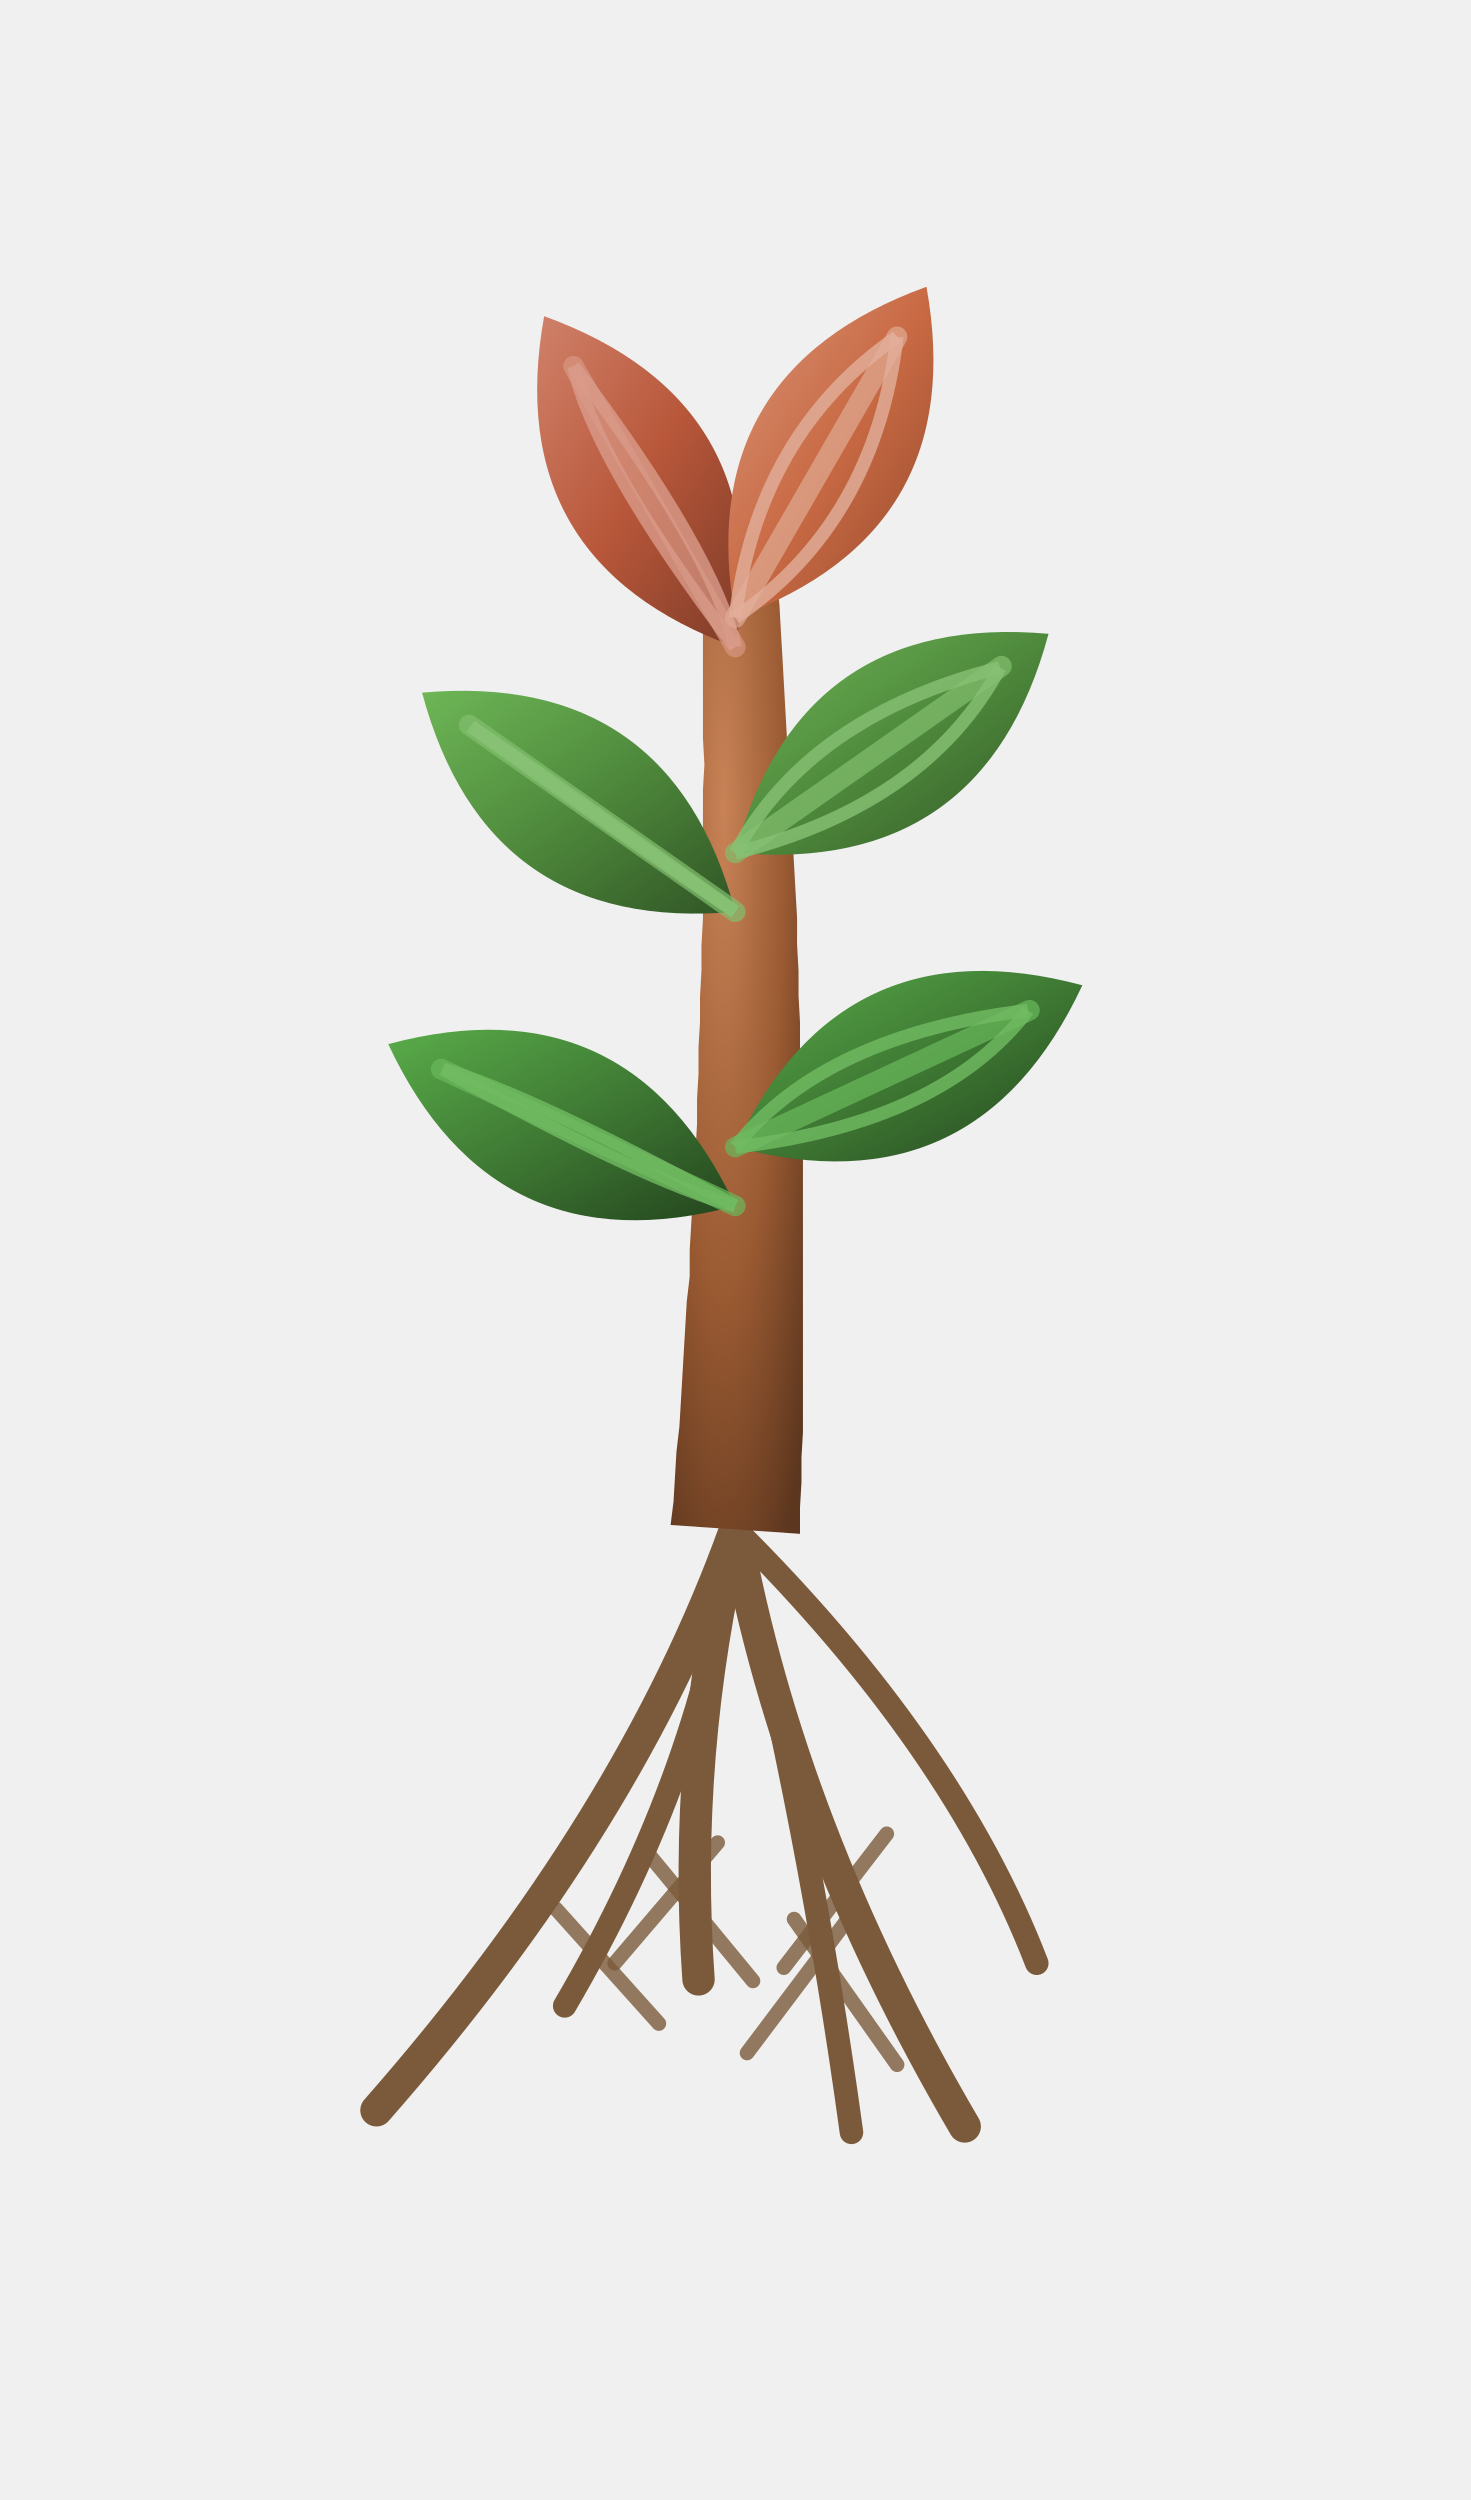
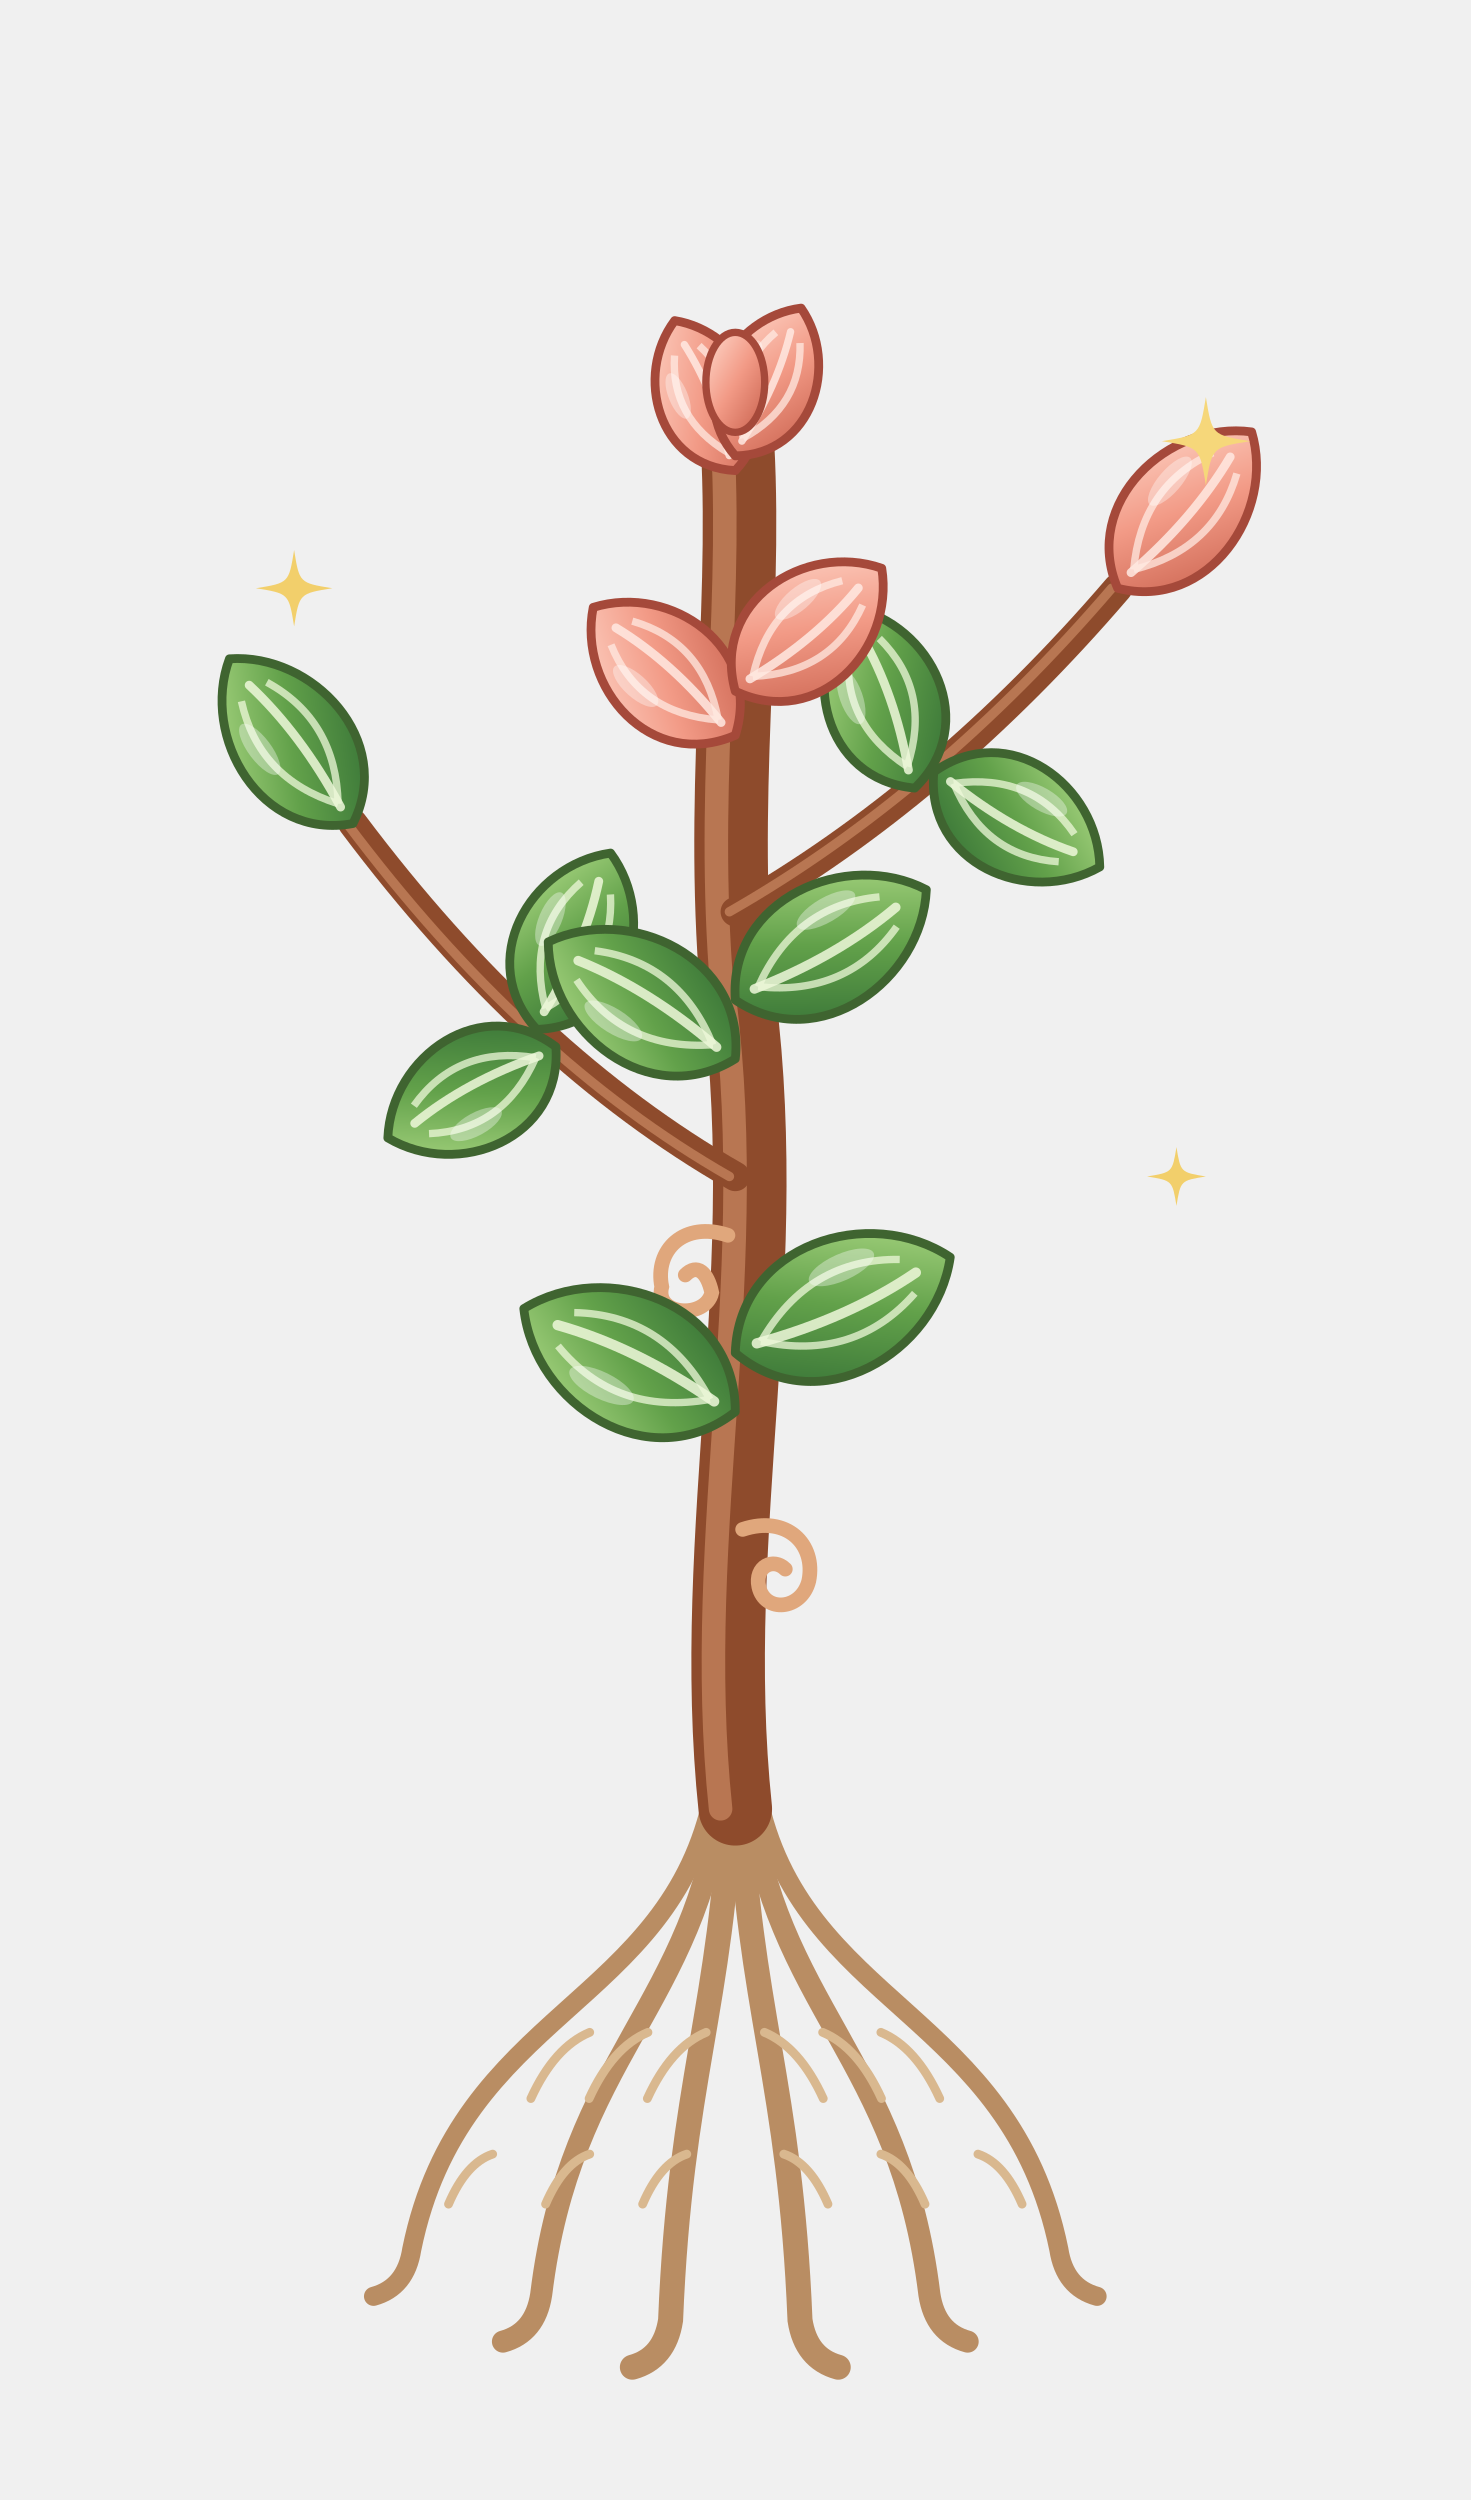
<svg xmlns="http://www.w3.org/2000/svg" viewBox="0 0 100 170">
  <defs>
-     <radialGradient id="r149" cx="0.4" cy="0.3" r=".85">
-       <stop offset="0" stop-color="#c88256" />
-       <stop offset=".55" stop-color="#9a5a32" />
-       <stop offset="1" stop-color="#5c361e" />
-     </radialGradient>
-     <linearGradient id="l150" x1="0" y1="0" x2="1" y2="1">
-       <stop offset="0" stop-color="#59ac49" />
-       <stop offset=".5" stop-color="#3f7a34" />
-       <stop offset="1" stop-color="#23441d" />
+     <linearGradient id="g0" x1="0" y1="0" x2="1" y2="0">
+       <stop offset="0" stop-color="#b8714a" />
+       <stop offset="1" stop-color="#7a3f25" />
    </linearGradient>
-     <linearGradient id="l151" x1="0" y1="0" x2="1" y2="1">
-       <stop offset="0" stop-color="#59ac49" />
-       <stop offset=".5" stop-color="#3f7a34" />
-       <stop offset="1" stop-color="#23441d" />
+     <linearGradient id="g1" x1="0" y1="0" x2="1" y2="1">
+       <stop offset="0" stop-color="#b6e08c" />
+       <stop offset="0.5" stop-color="#62a14a" />
+       <stop offset="1" stop-color="#2f6a33" />
    </linearGradient>
-     <linearGradient id="l152" x1="0" y1="0" x2="1" y2="1">
-       <stop offset="0" stop-color="#6eb657" />
-       <stop offset=".5" stop-color="#4f8a3c" />
-       <stop offset="1" stop-color="#305525" />
-     </linearGradient>
-     <linearGradient id="l153" x1="0" y1="0" x2="1" y2="1">
-       <stop offset="0" stop-color="#6eb657" />
-       <stop offset=".5" stop-color="#4f8a3c" />
-       <stop offset="1" stop-color="#305525" />
-     </linearGradient>
-     <linearGradient id="l154" x1="0" y1="0" x2="1" y2="1">
-       <stop offset="0" stop-color="#d0816a" />
-       <stop offset=".5" stop-color="#b8573a" />
-       <stop offset="1" stop-color="#7e3b28" />
-     </linearGradient>
-     <linearGradient id="l155" x1="0" y1="0" x2="1" y2="1">
-       <stop offset="0" stop-color="#d9967b" />
-       <stop offset=".5" stop-color="#c96a44" />
-       <stop offset="1" stop-color="#95492b" />
+     <linearGradient id="g2" x1="0" y1="0" x2="1" y2="1">
+       <stop offset="0" stop-color="#ffd9cc" />
+       <stop offset="0.5" stop-color="#f29a86" />
+       <stop offset="1" stop-color="#c8604c" />
    </linearGradient>
  </defs>
-   <path d="M50 104 Q42.9 123.8 25.6 143.5" stroke="#7a5a3a" stroke-width="2.2" fill="none" stroke-linecap="round" />
-   <path d="M37.8 129.8 l7 7.8" stroke="#7a5a3a" stroke-width="1" fill="none" stroke-linecap="round" opacity=".8" />
-   <path d="M50 104 Q47.9 120.2 38.4 136.4" stroke="#7a5a3a" stroke-width="1.6" fill="none" stroke-linecap="round" />
-   <path d="M44.2 126.2 l7 8.5" stroke="#7a5a3a" stroke-width="1" fill="none" stroke-linecap="round" opacity=".8" />
-   <path d="M50 104 Q46.4 119.3 47.5 134.6" stroke="#7a5a3a" stroke-width="2.2" fill="none" stroke-linecap="round" />
-   <path d="M48.8 125.3 l-7 8.2" stroke="#7a5a3a" stroke-width="1" fill="none" stroke-linecap="round" opacity=".8" />
-   <path d="M50 104 Q55.1 124.5 57.9 145.0" stroke="#7a5a3a" stroke-width="1.6" fill="none" stroke-linecap="round" />
-   <path d="M54.0 130.5 l7 9.9" stroke="#7a5a3a" stroke-width="1" fill="none" stroke-linecap="round" opacity=".8" />
-   <path d="M50 104 Q53.7 124.3 65.6 144.6" stroke="#7a5a3a" stroke-width="2.2" fill="none" stroke-linecap="round" />
-   <path d="M57.8 130.3 l-7 9.3" stroke="#7a5a3a" stroke-width="1" fill="none" stroke-linecap="round" opacity=".8" />
-   <path d="M50 104 Q64.8 118.7 70.5 133.5" stroke="#7a5a3a" stroke-width="1.6" fill="none" stroke-linecap="round" />
-   <path d="M60.3 124.7 l-7 9.1" stroke="#7a5a3a" stroke-width="1" fill="none" stroke-linecap="round" opacity=".8" />
-   <path d="M54.4 104.3 L54.4 102.5 L54.5 100.8 L54.5 99.1 L54.6 97.4 L54.6 95.7 L54.6 93.9 L54.6 92.2 L54.6 90.5 L54.6 88.7 L54.6 87.0 L54.6 85.2 L54.6 83.5 L54.6 81.8 L54.6 80.0 L54.6 78.3 L54.6 76.5 L54.5 74.8 L54.5 73.0 L54.4 71.3 L54.4 69.5 L54.3 67.7 L54.3 66.0 L54.2 64.2 L54.2 62.4 L54.1 60.7 L54.0 58.9 L53.9 57.1 L53.8 55.4 L53.7 53.6 L53.6 51.8 L53.5 50.0 L53.4 48.2 L53.3 46.4 L53.2 44.6 L53.1 42.9 L53.0 41.1 L52.8 39.3 L52.7 37.5 L52.5 35.7 L52.4 33.9 L47.6 34.1 L47.7 35.9 L47.7 37.7 L47.7 39.5 L47.8 41.3 L47.8 43.1 L47.8 44.9 L47.8 46.6 L47.8 48.4 L47.8 50.2 L47.9 52.0 L47.8 53.7 L47.8 55.5 L47.8 57.2 L47.8 59.0 L47.8 60.8 L47.8 62.5 L47.7 64.3 L47.7 66.0 L47.6 67.8 L47.6 69.5 L47.5 71.2 L47.5 73.0 L47.4 74.7 L47.4 76.4 L47.3 78.2 L47.2 79.9 L47.1 81.6 L47.0 83.3 L46.9 85.0 L46.9 86.8 L46.7 88.5 L46.6 90.2 L46.5 91.9 L46.4 93.6 L46.3 95.3 L46.2 97.0 L46.0 98.7 L45.9 100.4 L45.8 102.1 L45.6 103.7Z" fill="url(#r149)" />
-   <path d="M50.0 82.0 Q42.8 66.6 26.4 71.0 Q33.6 86.4 50.0 82.0Z" fill="url(#l150)" />
-   <path d="M50.0 82.0 L30.0 72.7" stroke="#6ab95b" stroke-width="1.4" opacity=".7" stroke-linecap="round" />
-   <path d="M50 82 Q36.0 74.4 30.1 72.7" stroke="#70bc62" stroke-width=".9" fill="none" opacity=".8" />
-   <path d="M50 82 Q44.0 80.4 30.1 72.7" stroke="#70bc62" stroke-width=".9" fill="none" opacity=".8" />
-   <path d="M50.0 78.0 Q66.4 82.4 73.6 67.0 Q57.2 62.6 50.0 78.0Z" fill="url(#l151)" />
-   <path d="M50.0 78.0 L70.0 68.7" stroke="#6ab95b" stroke-width="1.4" opacity=".7" stroke-linecap="round" />
-   <path d="M50 78 Q56.0 70.4 69.9 68.7" stroke="#70bc62" stroke-width=".9" fill="none" opacity=".8" />
-   <path d="M50 78 Q64.0 76.4 69.9 68.7" stroke="#70bc62" stroke-width=".9" fill="none" opacity=".8" />
-   <path d="M50.0 62.0 Q45.6 45.6 28.7 47.1 Q33.1 63.5 50.0 62.0Z" fill="url(#l152)" />
-   <path d="M50.0 62.0 L31.9 49.3" stroke="#81bf6d" stroke-width="1.4" opacity=".7" stroke-linecap="round" />
-   <path d="M50 62 Q37.0 52.7 32.0 49.4" stroke="#87c274" stroke-width=".9" fill="none" opacity=".8" />
-   <path d="M50 62 Q45.0 58.7 32.0 49.4" stroke="#87c274" stroke-width=".9" fill="none" opacity=".8" />
-   <path d="M50.0 58.0 Q66.9 59.5 71.3 43.1 Q54.4 41.6 50.0 58.0Z" fill="url(#l153)" />
-   <path d="M50.0 58.0 L68.1 45.3" stroke="#81bf6d" stroke-width="1.4" opacity=".7" stroke-linecap="round" />
-   <path d="M50 58 Q55.0 48.7 68.0 45.4" stroke="#87c274" stroke-width=".9" fill="none" opacity=".8" />
-   <path d="M50 58 Q63.0 54.7 68.0 45.4" stroke="#87c274" stroke-width=".9" fill="none" opacity=".8" />
-   <path d="M50.0 44.0 Q53.0 27.3 37.0 21.5 Q34.0 38.2 50.0 44.0Z" fill="url(#l154)" />
-   <path d="M50.0 44.0 L39.0 24.9" stroke="#d79581" stroke-width="1.4" opacity=".7" stroke-linecap="round" />
-   <path d="M50 44 Q40.5 31.5 39.0 24.9" stroke="#da9b89" stroke-width=".9" fill="none" opacity=".8" />
-   <path d="M50 44 Q48.5 37.5 39.0 24.9" stroke="#da9b89" stroke-width=".9" fill="none" opacity=".8" />
-   <path d="M50.0 42.0 Q66.0 36.2 63.0 19.5 Q47.0 25.3 50.0 42.0Z" fill="url(#l155)" />
-   <path d="M50.0 42.0 L61.0 22.9" stroke="#e0a993" stroke-width="1.4" opacity=".7" stroke-linecap="round" />
-   <path d="M50 42 Q51.5 29.5 61.0 22.9" stroke="#e2af9b" stroke-width=".9" fill="none" opacity=".8" />
-   <path d="M50 42 Q59.5 35.5 61.0 22.9" stroke="#e2af9b" stroke-width=".9" fill="none" opacity=".8" />
+   <path d="M48.5 122C45.6 136.4 31.3 136.75 28 152.95q-0.4 2.6 -2.6 3.2" fill="none" stroke="#b98d63" stroke-width="1.3" stroke-linecap="round" />
+   <path d="M40.1 138.2q-2.4 1 -4 4.5M33.5 146.48q-1.8 .6 -3 3.4" fill="none" stroke="#d9b88f" stroke-width=".6" stroke-linecap="round" />
+   <path d="M49.1 122C47.36 136.4 38.78 139.83 36.8 156.03q-0.4 2.6 -2.6 3.2" fill="none" stroke="#b98d63" stroke-width="1.5" stroke-linecap="round" />
+   <path d="M44.06 138.2q-2.4 1 -4 4.5M40.1 146.48q-1.8 .6 -3 3.4" fill="none" stroke="#d9b88f" stroke-width=".6" stroke-linecap="round" />
+   <path d="M49.7 122C49.12 136.4 46.26 141.57 45.6 157.77q-0.4 2.6 -2.6 3.2" fill="none" stroke="#b98d63" stroke-width="1.7" stroke-linecap="round" />
+   <path d="M48.02 138.2q-2.4 1 -4 4.5M46.7 146.48q-1.8 .6 -3 3.4" fill="none" stroke="#d9b88f" stroke-width=".6" stroke-linecap="round" />
+   <path d="M50.3 122C50.88 136.4 53.74 141.57 54.4 157.77q0.4 2.6 2.6 3.2" fill="none" stroke="#b98d63" stroke-width="1.7" stroke-linecap="round" />
+   <path d="M51.98 138.2q2.4 1 4 4.5M53.3 146.48q1.8 .6 3 3.4" fill="none" stroke="#d9b88f" stroke-width=".6" stroke-linecap="round" />
+   <path d="M50.9 122C52.64 136.4 61.22 139.83 63.2 156.03q0.4 2.6 2.6 3.2" fill="none" stroke="#b98d63" stroke-width="1.5" stroke-linecap="round" />
+   <path d="M55.94 138.2q2.4 1 4 4.5M59.9 146.48q1.8 .6 3 3.4" fill="none" stroke="#d9b88f" stroke-width=".6" stroke-linecap="round" />
+   <path d="M51.5 122C54.4 136.4 68.7 136.75 72 152.95q0.4 2.6 2.6 3.2" fill="none" stroke="#b98d63" stroke-width="1.3" stroke-linecap="round" />
+   <path d="M59.9 138.2q2.4 1 4 4.5M66.5 146.48q1.8 .6 3 3.4" fill="none" stroke="#d9b88f" stroke-width=".6" stroke-linecap="round" />
+   <path d="M50 123C48 104 53 86 50 66C49 52 51 40 50 28" fill="none" stroke="#8e4b2c" stroke-width="5" stroke-linecap="round" />
+   <path d="M50 123C48 104 53 86 50 66C49 52 51 40 50 28" fill="none" stroke="#d4936a" stroke-width="1.6" stroke-linecap="round" opacity=".6" transform="translate(-1 0)" />
+   <path d="M50.5 104c3 -1 5 1 4.5 3.5c-.5 2 -3 2.2 -3.4 .4c-.3 -1.4 1 -2 1.8 -1.2" fill="none" stroke="#e0a77c" stroke-width="1" stroke-linecap="round" />
+   <path d="M49.5 84c-3 -1 -5 1 -4.5 3.5c-.5 2 3 2.2 3.4 .4c-.3 -1.4 -1 -2 -1.8 -1.2" fill="none" stroke="#e0a77c" stroke-width="1" stroke-linecap="round" />
+   <path d="M50 80 Q36 72 24 56" fill="none" stroke="#8e4b2c" stroke-width="2" stroke-linecap="round" />
+   <path d="M50 80 Q36 72 24 56" fill="none" stroke="#d4936a" stroke-width="0.64" stroke-linecap="round" opacity=".6" transform="translate(-0.4 0)" />
+   <g transform="translate(37.8 71.18) rotate(-118.48)">
+     <path d="M0 0C5.7 -2.6 4.8 -10.14 0 -13C-4.8 -10.14 -5.7 -2.6 0 0Z" fill="url(#g1)" stroke="#3f6430" stroke-width="0.6" stroke-linejoin="round" />
+     <path d="M0 -1.3Q0.84 -6.5 0 -10.92" fill="none" stroke="#eef8da" stroke-width="0.6" stroke-linecap="round" opacity=".85" />
+     <path d="M0 -1.56Q3.3 -5.85 1.08 -10.4M0 -1.56Q-3.3 -5.85 -1.08 -10.4" fill="none" stroke="#eef8da" stroke-width=".5" opacity=".75" />
+     <ellipse cx="-2.04" cy="-7.28" rx="0.78" ry="1.95" fill="#fff" opacity=".35" />
+   </g>
+   <g transform="translate(36.5 70) rotate(22.71)">
+     <path d="M0 0C5.7 -2.6 4.8 -10.14 0 -13C-4.8 -10.14 -5.7 -2.6 0 0Z" fill="url(#g1)" stroke="#3f6430" stroke-width="0.6" stroke-linejoin="round" />
+     <path d="M0 -1.3Q0.84 -6.5 0 -10.92" fill="none" stroke="#eef8da" stroke-width="0.6" stroke-linecap="round" opacity=".85" />
+     <path d="M0 -1.56Q3.3 -5.85 1.08 -10.4M0 -1.56Q-3.3 -5.85 -1.08 -10.4" fill="none" stroke="#eef8da" stroke-width=".5" opacity=".75" />
+     <ellipse cx="-2.04" cy="-7.28" rx="0.78" ry="1.95" fill="#fff" opacity=".35" />
+   </g>
+   <g transform="translate(24 56) rotate(-36.87)">
+     <path d="M0 0C5.7 -2.8 4.8 -10.92 0 -14C-4.8 -10.92 -5.7 -2.8 0 0Z" fill="url(#g1)" stroke="#3f6430" stroke-width="0.6" stroke-linejoin="round" />
+     <path d="M0 -1.4Q0.84 -7 0 -11.76" fill="none" stroke="#eef8da" stroke-width="0.6" stroke-linecap="round" opacity=".85" />
+     <path d="M0 -1.68Q3.3 -6.3 1.08 -11.2M0 -1.68Q-3.3 -6.3 -1.08 -11.2" fill="none" stroke="#eef8da" stroke-width=".5" opacity=".75" />
+     <ellipse cx="-2.04" cy="-7.84" rx="0.78" ry="2.1" fill="#fff" opacity=".35" />
+   </g>
+   <path d="M50 62 Q64 54 76 40" fill="none" stroke="#8e4b2c" stroke-width="2" stroke-linecap="round" />
+   <path d="M50 62 Q64 54 76 40" fill="none" stroke="#d4936a" stroke-width="0.64" stroke-linecap="round" opacity=".6" transform="translate(-0.4 0)" />
+   <g transform="translate(62.2 53.59) rotate(-19.24)">
+     <path d="M0 0C5.7 -2.6 4.8 -10.14 0 -13C-4.8 -10.14 -5.7 -2.6 0 0Z" fill="url(#g1)" stroke="#3f6430" stroke-width="0.6" stroke-linejoin="round" />
+     <path d="M0 -1.3Q0.84 -6.5 0 -10.92" fill="none" stroke="#eef8da" stroke-width="0.6" stroke-linecap="round" opacity=".85" />
+     <path d="M0 -1.56Q3.3 -5.85 1.08 -10.4M0 -1.56Q-3.3 -5.85 -1.08 -10.4" fill="none" stroke="#eef8da" stroke-width=".5" opacity=".75" />
+     <ellipse cx="-2.04" cy="-7.28" rx="0.78" ry="1.95" fill="#fff" opacity=".35" />
+   </g>
+   <g transform="translate(63.5 52.5) rotate(119.76)">
+     <path d="M0 0C5.7 -2.6 4.8 -10.14 0 -13C-4.8 -10.14 -5.7 -2.6 0 0Z" fill="url(#g1)" stroke="#3f6430" stroke-width="0.6" stroke-linejoin="round" />
+     <path d="M0 -1.3Q0.84 -6.5 0 -10.92" fill="none" stroke="#eef8da" stroke-width="0.6" stroke-linecap="round" opacity=".85" />
+     <path d="M0 -1.56Q3.3 -5.85 1.08 -10.4M0 -1.56Q-3.3 -5.85 -1.08 -10.4" fill="none" stroke="#eef8da" stroke-width=".5" opacity=".75" />
+     <ellipse cx="-2.04" cy="-7.28" rx="0.78" ry="1.95" fill="#fff" opacity=".35" />
+   </g>
+   <g transform="translate(76 40) rotate(40.6)">
+     <path d="M0 0C5.7 -2.8 4.8 -10.92 0 -14C-4.8 -10.92 -5.7 -2.8 0 0Z" fill="url(#g2)" stroke="#a5493a" stroke-width="0.6" stroke-linejoin="round" />
+     <path d="M0 -1.4Q0.84 -7 0 -11.76" fill="none" stroke="#ffe9e2" stroke-width="0.6" stroke-linecap="round" opacity=".85" />
+     <path d="M0 -1.68Q3.3 -6.3 1.08 -11.2M0 -1.68Q-3.3 -6.3 -1.08 -11.2" fill="none" stroke="#ffe9e2" stroke-width=".5" opacity=".75" />
+     <ellipse cx="-2.04" cy="-7.84" rx="0.78" ry="2.1" fill="#fff" opacity=".35" />
+   </g>
+   <g transform="translate(50 96) rotate(-64)">
+     <path d="M0 0C6.65 -3.2 5.6 -12.48 0 -16C-5.6 -12.48 -6.65 -3.2 0 0Z" fill="url(#g1)" stroke="#3f6430" stroke-width="0.6" stroke-linejoin="round" />
+     <path d="M0 -1.6Q0.98 -8 0 -13.44" fill="none" stroke="#eef8da" stroke-width="0.7" stroke-linecap="round" opacity=".85" />
+     <path d="M0 -1.92Q3.85 -7.2 1.26 -12.8M0 -1.92Q-3.85 -7.2 -1.26 -12.8" fill="none" stroke="#eef8da" stroke-width=".5" opacity=".75" />
+     <ellipse cx="-2.38" cy="-8.96" rx="0.91" ry="2.4" fill="#fff" opacity=".35" />
+   </g>
+   <g transform="translate(50 92) rotate(66)">
+     <path d="M0 0C6.65 -3.2 5.6 -12.48 0 -16C-5.6 -12.48 -6.65 -3.2 0 0Z" fill="url(#g1)" stroke="#3f6430" stroke-width="0.6" stroke-linejoin="round" />
+     <path d="M0 -1.6Q0.98 -8 0 -13.44" fill="none" stroke="#eef8da" stroke-width="0.7" stroke-linecap="round" opacity=".85" />
+     <path d="M0 -1.92Q3.85 -7.2 1.26 -12.8M0 -1.92Q-3.85 -7.2 -1.26 -12.8" fill="none" stroke="#eef8da" stroke-width=".5" opacity=".75" />
+     <ellipse cx="-2.38" cy="-8.96" rx="0.91" ry="2.4" fill="#fff" opacity=".35" />
+   </g>
+   <g transform="translate(50 72) rotate(-58)">
+     <path d="M0 0C6.17 -3 5.2 -11.7 0 -15C-5.2 -11.7 -6.17 -3 0 0Z" fill="url(#g1)" stroke="#3f6430" stroke-width="0.6" stroke-linejoin="round" />
+     <path d="M0 -1.5Q0.91 -7.5 0 -12.6" fill="none" stroke="#eef8da" stroke-width="0.65" stroke-linecap="round" opacity=".85" />
+     <path d="M0 -1.8Q3.58 -6.75 1.17 -12M0 -1.8Q-3.58 -6.75 -1.17 -12" fill="none" stroke="#eef8da" stroke-width=".5" opacity=".75" />
+     <ellipse cx="-2.21" cy="-8.4" rx="0.84" ry="2.25" fill="#fff" opacity=".35" />
+   </g>
+   <g transform="translate(50 68) rotate(60)">
+     <path d="M0 0C6.17 -3 5.2 -11.7 0 -15C-5.2 -11.7 -6.17 -3 0 0Z" fill="url(#g1)" stroke="#3f6430" stroke-width="0.6" stroke-linejoin="round" />
+     <path d="M0 -1.5Q0.91 -7.5 0 -12.6" fill="none" stroke="#eef8da" stroke-width="0.65" stroke-linecap="round" opacity=".85" />
+     <path d="M0 -1.8Q3.58 -6.75 1.17 -12M0 -1.8Q-3.58 -6.75 -1.17 -12" fill="none" stroke="#eef8da" stroke-width=".5" opacity=".75" />
+     <ellipse cx="-2.21" cy="-8.4" rx="0.84" ry="2.25" fill="#fff" opacity=".35" />
+   </g>
+   <g transform="translate(50 50) rotate(-48)">
+     <path d="M0 0C5.7 -2.6 4.8 -10.14 0 -13C-4.8 -10.14 -5.7 -2.6 0 0Z" fill="url(#g2)" stroke="#a5493a" stroke-width="0.6" stroke-linejoin="round" />
+     <path d="M0 -1.3Q0.84 -6.5 0 -10.92" fill="none" stroke="#ffe9e2" stroke-width="0.6" stroke-linecap="round" opacity=".85" />
+     <path d="M0 -1.56Q3.3 -5.85 1.08 -10.4M0 -1.56Q-3.3 -5.85 -1.08 -10.4" fill="none" stroke="#ffe9e2" stroke-width=".5" opacity=".75" />
+     <ellipse cx="-2.04" cy="-7.28" rx="0.78" ry="1.95" fill="#fff" opacity=".35" />
+   </g>
+   <g transform="translate(50 47) rotate(50)">
+     <path d="M0 0C5.7 -2.6 4.8 -10.14 0 -13C-4.8 -10.14 -5.7 -2.6 0 0Z" fill="url(#g2)" stroke="#a5493a" stroke-width="0.6" stroke-linejoin="round" />
+     <path d="M0 -1.3Q0.84 -6.5 0 -10.92" fill="none" stroke="#ffe9e2" stroke-width="0.6" stroke-linecap="round" opacity=".85" />
+     <path d="M0 -1.56Q3.3 -5.85 1.08 -10.4M0 -1.56Q-3.3 -5.85 -1.08 -10.4" fill="none" stroke="#ffe9e2" stroke-width=".5" opacity=".75" />
+     <ellipse cx="-2.04" cy="-7.28" rx="0.78" ry="1.95" fill="#fff" opacity=".35" />
+   </g>
+   <g transform="translate(50 32) rotate(-22)">
+     <path d="M0 0C4.75 -2.2 4 -8.58 0 -11C-4 -8.58 -4.75 -2.2 0 0Z" fill="url(#g2)" stroke="#a5493a" stroke-width="0.6" stroke-linejoin="round" />
+     <path d="M0 -1.1Q0.7 -5.5 0 -9.24" fill="none" stroke="#ffe9e2" stroke-width="0.5" stroke-linecap="round" opacity=".85" />
+     <path d="M0 -1.32Q2.75 -4.95 0.9 -8.8M0 -1.32Q-2.75 -4.95 -0.9 -8.8" fill="none" stroke="#ffe9e2" stroke-width=".5" opacity=".75" />
+     <ellipse cx="-1.7" cy="-6.16" rx="0.65" ry="1.65" fill="#fff" opacity=".35" />
+   </g>
+   <g transform="translate(50 31) rotate(24)">
+     <path d="M0 0C4.75 -2.2 4 -8.58 0 -11C-4 -8.58 -4.75 -2.2 0 0Z" fill="url(#g2)" stroke="#a5493a" stroke-width="0.6" stroke-linejoin="round" />
+     <path d="M0 -1.1Q0.7 -5.5 0 -9.24" fill="none" stroke="#ffe9e2" stroke-width="0.5" stroke-linecap="round" opacity=".85" />
+     <path d="M0 -1.32Q2.75 -4.95 0.9 -8.8M0 -1.32Q-2.75 -4.95 -0.9 -8.8" fill="none" stroke="#ffe9e2" stroke-width=".5" opacity=".75" />
+     <ellipse cx="-1.7" cy="-6.16" rx="0.65" ry="1.65" fill="#fff" opacity=".35" />
+   </g>
+   <ellipse cx="50" cy="26" rx="2" ry="3.4" fill="url(#g2)" stroke="#a5493a" stroke-width=".5" />
+   <path d="M20 37.4C20.36 39.64 20.36 39.64 22.6 40C20.36 40.36 20.36 40.36 20 42.6C19.64 40.36 19.64 40.36 17.4 40C19.64 39.64 19.64 39.64 20 37.4Z" fill="#f2cf6b" opacity="1" />
+   <path d="M82 27C82.42 29.58 82.42 29.58 85 30C82.42 30.42 82.42 30.42 82 33C81.58 30.42 81.58 30.42 79 30C81.58 29.58 81.58 29.58 82 27Z" fill="#f6d77a" opacity="1" />
+   <path d="M80 78C80.28 79.72 80.28 79.72 82 80C80.28 80.28 80.28 80.28 80 82C79.72 80.28 79.72 80.28 78 80C79.72 79.72 79.72 79.72 80 78Z" fill="#f2cf6b" opacity="1" />
</svg>
